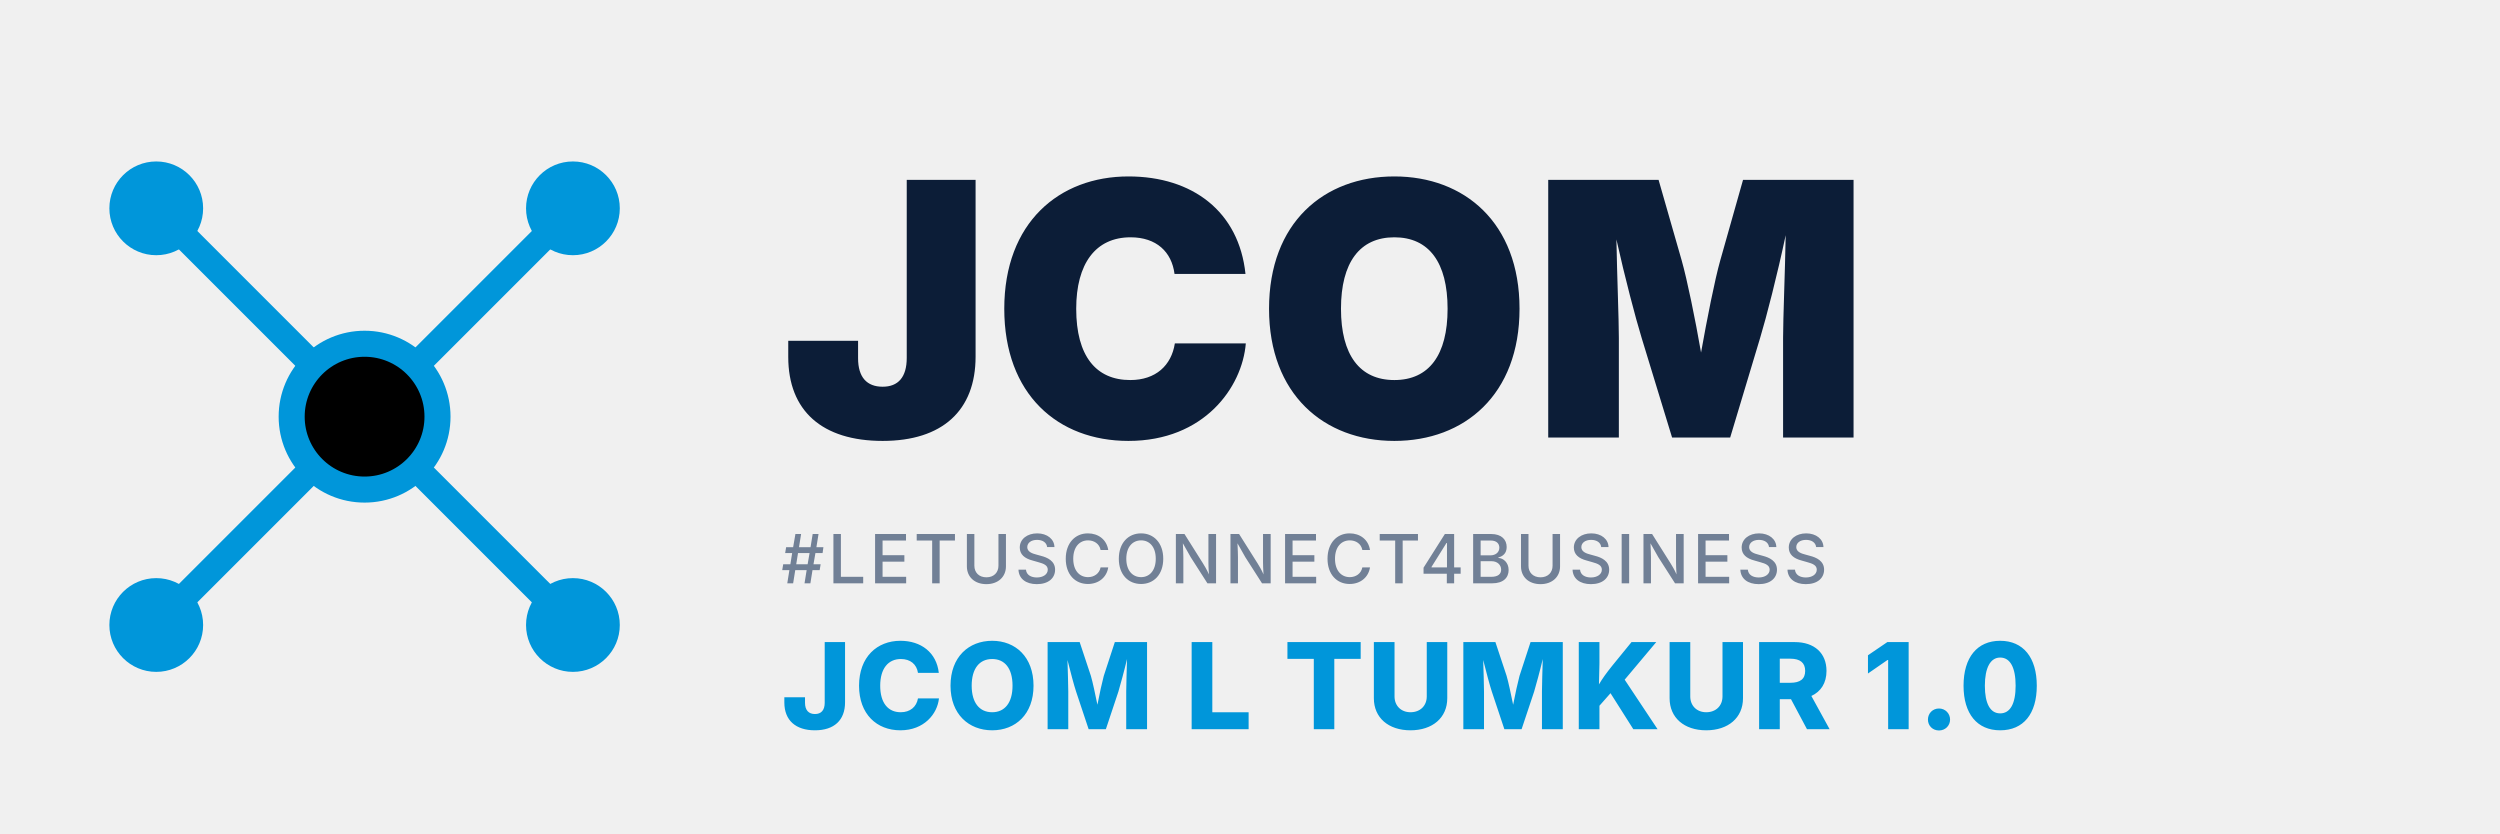
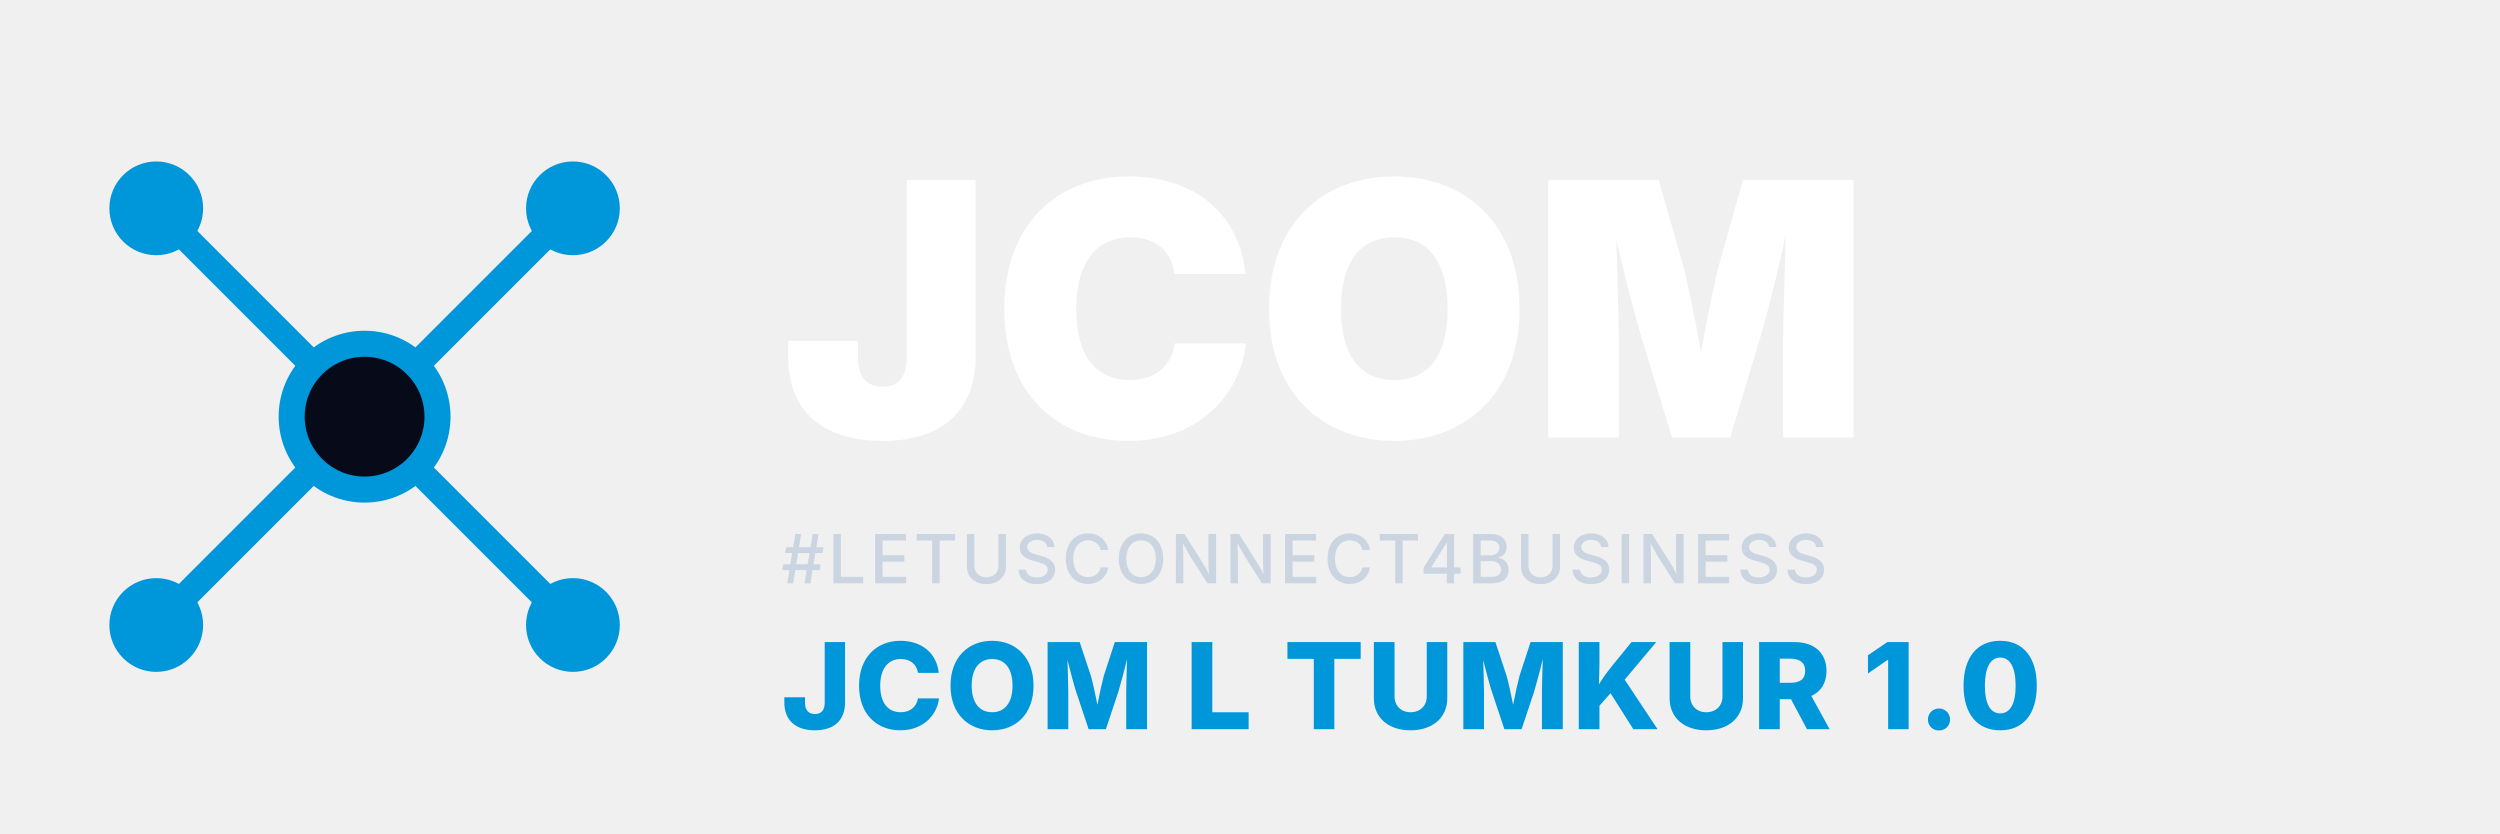
<svg xmlns="http://www.w3.org/2000/svg" viewBox="0 0 240 80" width="240" height="80">
  <g transform="translate(10, 15)">
    <line x1="25" y1="25" x2="5" y2="5" stroke="#0096da" stroke-width="2.5" />
    <line x1="25" y1="25" x2="45" y2="5" stroke="#0096da" stroke-width="2.5" />
    <line x1="25" y1="25" x2="5" y2="45" stroke="#0096da" stroke-width="2.5" />
    <line x1="25" y1="25" x2="45" y2="45" stroke="#0096da" stroke-width="2.5" />
-     <circle cx="25" cy="25" r="7" fill="#000000" stroke="#0096da" stroke-width="2.5" />
+     <circle cx="25" cy="25" r="7" fill="#070b19" stroke="#0096da" stroke-width="2.5" />
    <circle cx="5" cy="5" r="4.5" fill="#0096da" />
    <circle cx="45" cy="5" r="4.5" fill="#0096da" />
    <circle cx="5" cy="45" r="4.5" fill="#0096da" />
    <circle cx="45" cy="45" r="4.5" fill="#0096da" />
  </g>
-   <text x="75" y="42" font-family="'Outfit', 'Inter', sans-serif" font-weight="900" fill="#0c1d37" font-size="34">JCOM</text>
-   <text x="75" y="56" font-family="'Outfit', 'Inter', sans-serif" font-weight="500" fill="#718096" font-size="6.5" letter-spacing="0.05em">#LETUSCONNECT4BUSINESS</text>
+   <text x="75" y="42" font-family="'Outfit', 'Inter', sans-serif" font-weight="900" fill="#ffffff" font-size="34">JCOM</text>
+   <text x="75" y="56" font-family="'Outfit', 'Inter', sans-serif" font-weight="500" fill="#cbd5e1" font-size="6.5" letter-spacing="0.05em">#LETUSCONNECT4BUSINESS</text>
  <text x="75" y="70" font-family="'Outfit', 'Inter', sans-serif" font-weight="800" fill="#0096da" font-size="11.5" letter-spacing="0.02em">JCOM L TUMKUR 1.0</text>
</svg>
